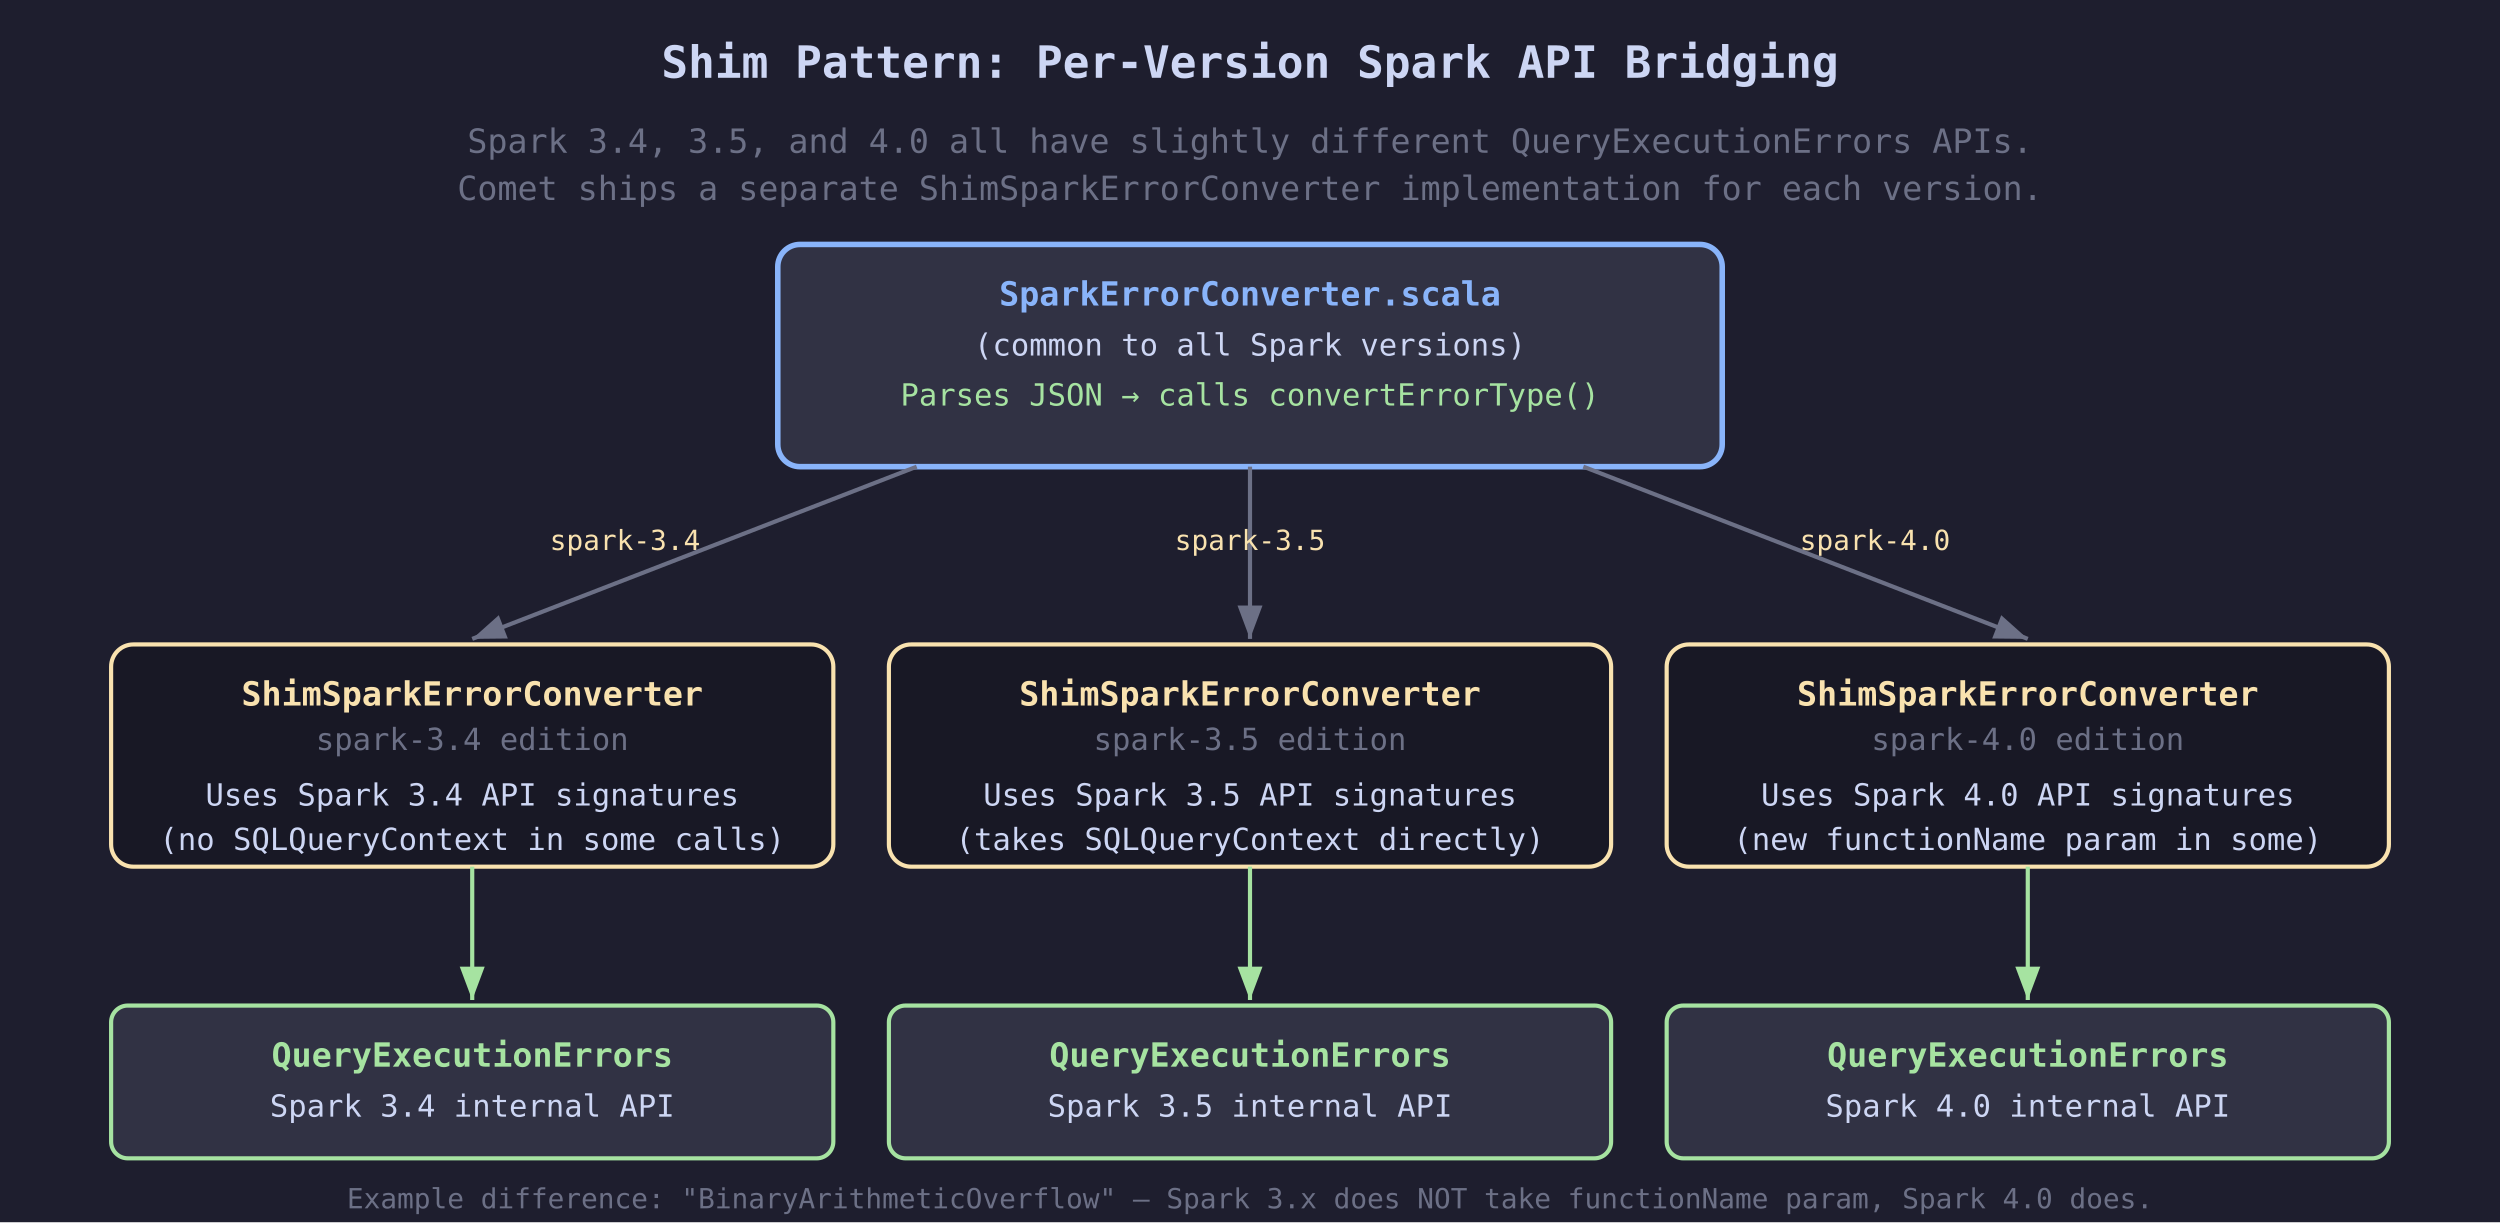
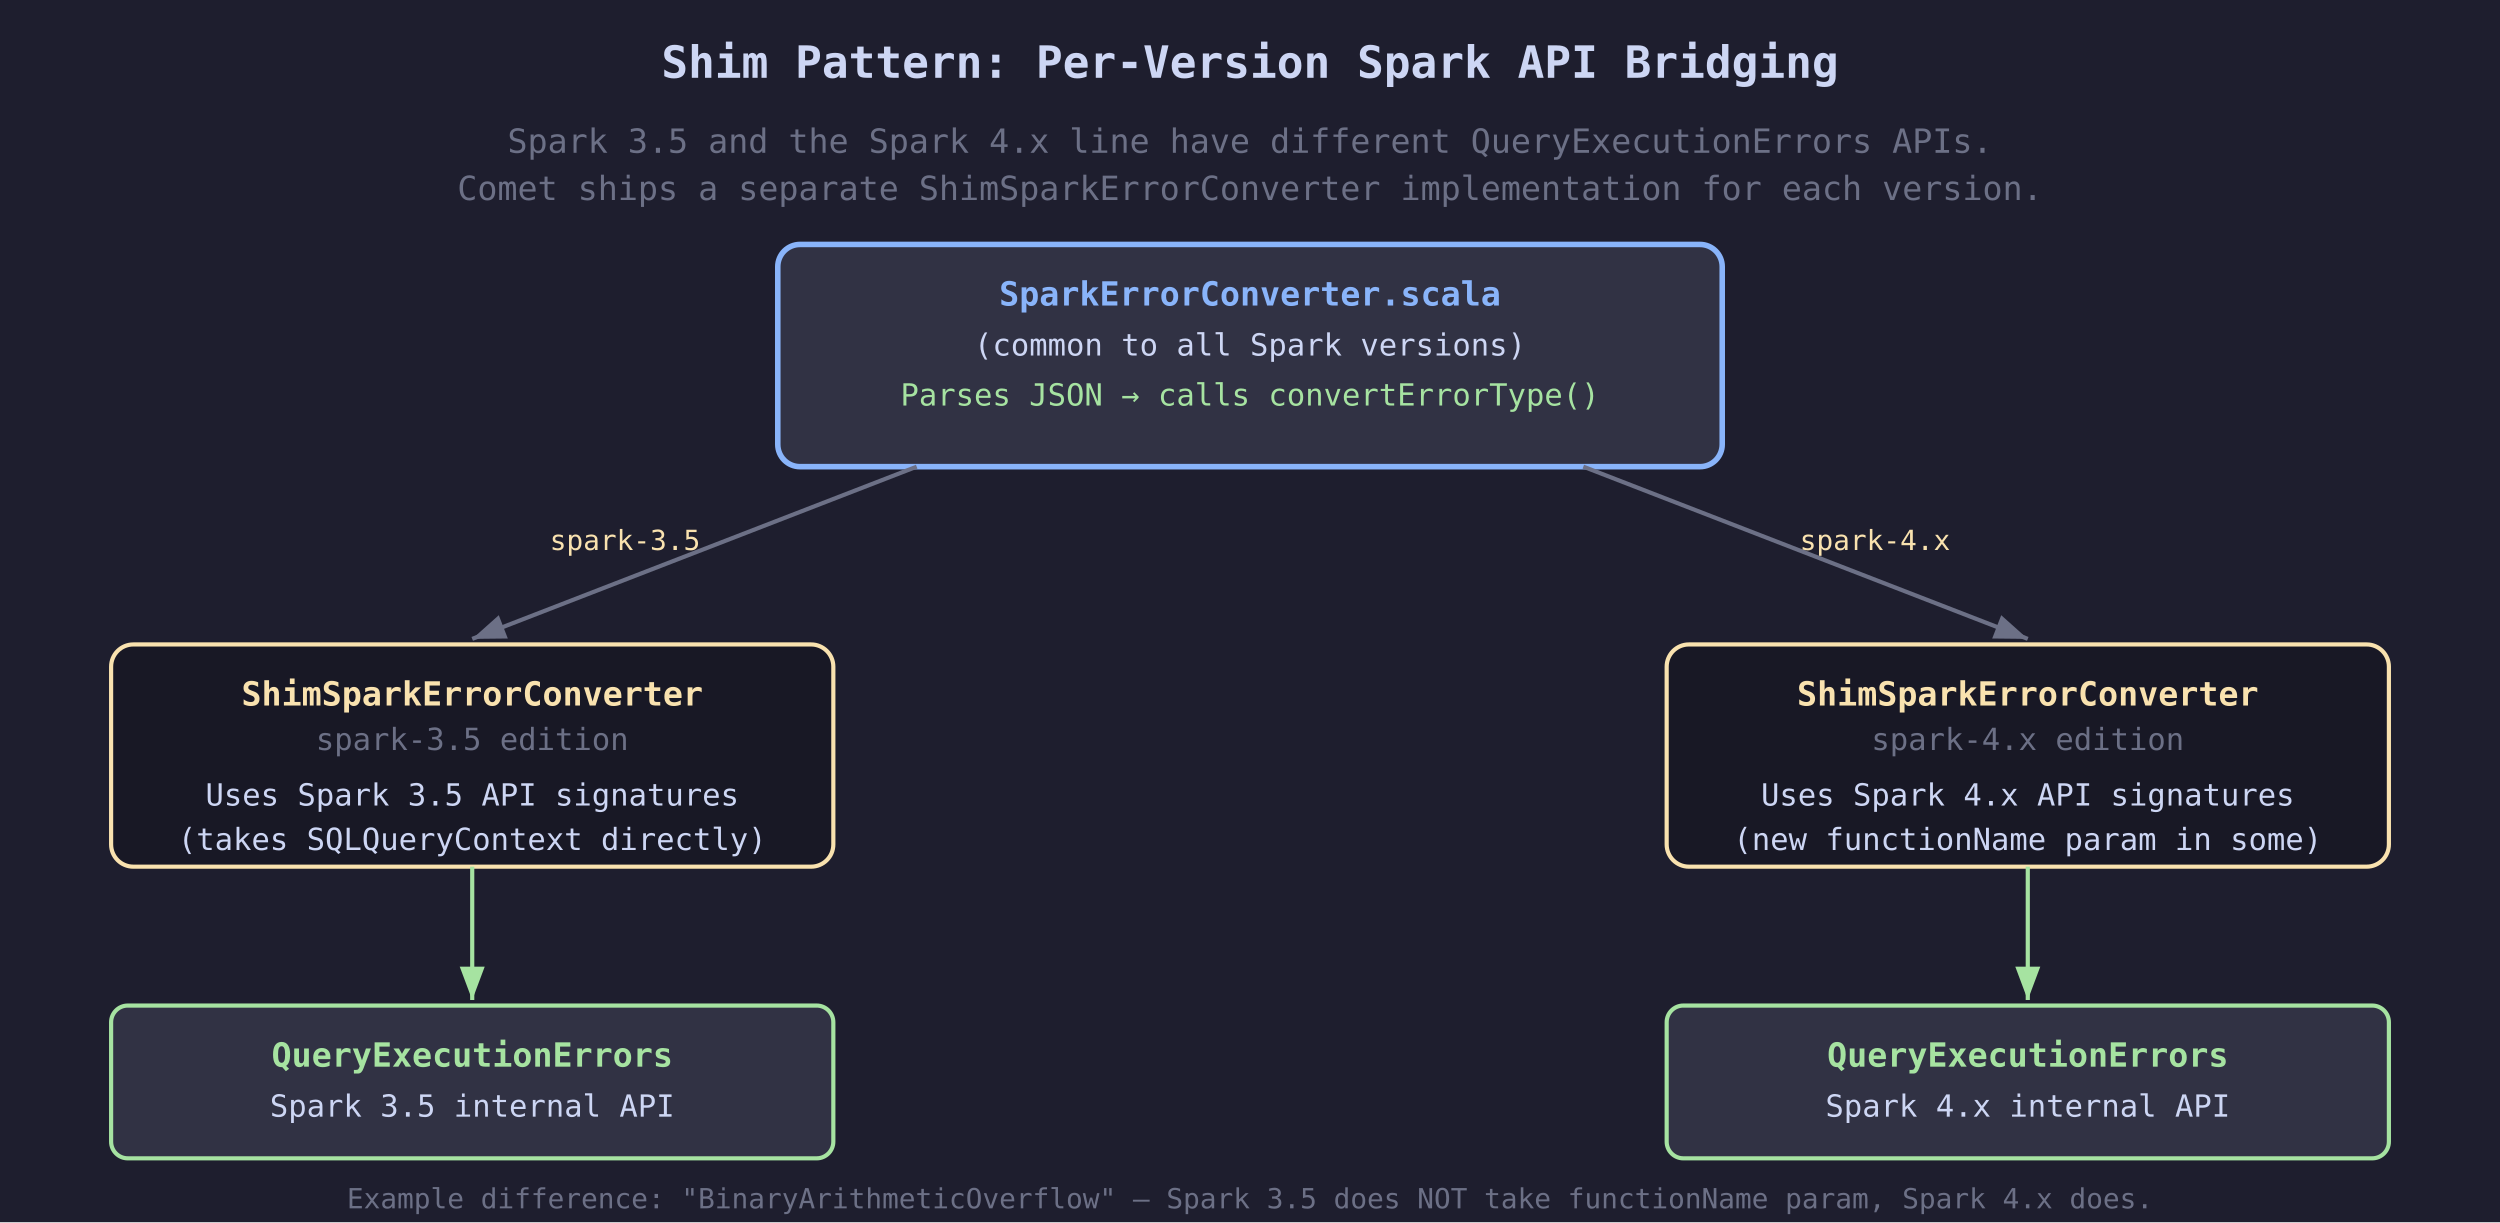
<svg xmlns="http://www.w3.org/2000/svg" viewBox="0 0 900 440" font-family="monospace, sans-serif" font-size="12">
  <rect width="900" height="440" fill="#1e1e2e" />
  <text x="450" y="28" text-anchor="middle" fill="#cdd6f4" font-size="16" font-weight="bold">Shim Pattern: Per-Version Spark API Bridging</text>
-   <text x="450" y="55" text-anchor="middle" fill="#6c7086" font-size="12">Spark 3.4, 3.5, and 4.0 all have slightly different QueryExecutionErrors APIs.</text>
+   <text x="450" y="55" text-anchor="middle" fill="#6c7086" font-size="12">Spark 3.5 and the Spark 4.x line have different QueryExecutionErrors APIs.</text>
  <text x="450" y="72" text-anchor="middle" fill="#6c7086" font-size="12">Comet ships a separate ShimSparkErrorConverter implementation for each version.</text>
  <rect x="280" y="88" width="340" height="80" rx="8" fill="#313244" stroke="#89b4fa" stroke-width="2" />
  <text x="450" y="110" text-anchor="middle" fill="#89b4fa" font-weight="bold">SparkErrorConverter.scala</text>
  <text x="450" y="128" text-anchor="middle" fill="#cdd6f4" font-size="11">(common to all Spark versions)</text>
  <text x="450" y="146" text-anchor="middle" fill="#a6e3a1" font-size="11">Parses JSON → calls convertErrorType()</text>
  <line x1="330" y1="168" x2="170" y2="230" stroke="#6c7086" stroke-width="1.5" marker-end="url(#shimArr)" />
-   <line x1="450" y1="168" x2="450" y2="230" stroke="#6c7086" stroke-width="1.5" marker-end="url(#shimArr)" />
  <line x1="570" y1="168" x2="730" y2="230" stroke="#6c7086" stroke-width="1.5" marker-end="url(#shimArr)" />
-   <text x="225" y="198" text-anchor="middle" fill="#f9e2af" font-size="10">spark-3.4</text>
-   <text x="450" y="198" text-anchor="middle" fill="#f9e2af" font-size="10">spark-3.5</text>
-   <text x="675" y="198" text-anchor="middle" fill="#f9e2af" font-size="10">spark-4.0</text>
+   <text x="225" y="198" text-anchor="middle" fill="#f9e2af" font-size="10">spark-3.5</text>
+   <text x="675" y="198" text-anchor="middle" fill="#f9e2af" font-size="10">spark-4.x</text>
  <rect x="40" y="232" width="260" height="80" rx="8" fill="#181825" stroke="#f9e2af" stroke-width="1.5" />
  <text x="170" y="254" text-anchor="middle" fill="#f9e2af" font-weight="bold">ShimSparkErrorConverter</text>
-   <text x="170" y="270" text-anchor="middle" fill="#6c7086" font-size="11">spark-3.4 edition</text>
-   <text x="170" y="290" text-anchor="middle" fill="#cdd6f4" font-size="11">Uses Spark 3.4 API signatures</text>
-   <text x="170" y="306" text-anchor="middle" fill="#cdd6f4" font-size="11">(no SQLQueryContext in some calls)</text>
-   <rect x="320" y="232" width="260" height="80" rx="8" fill="#181825" stroke="#f9e2af" stroke-width="1.5" />
-   <text x="450" y="254" text-anchor="middle" fill="#f9e2af" font-weight="bold">ShimSparkErrorConverter</text>
-   <text x="450" y="270" text-anchor="middle" fill="#6c7086" font-size="11">spark-3.5 edition</text>
-   <text x="450" y="290" text-anchor="middle" fill="#cdd6f4" font-size="11">Uses Spark 3.5 API signatures</text>
-   <text x="450" y="306" text-anchor="middle" fill="#cdd6f4" font-size="11">(takes SQLQueryContext directly)</text>
+   <text x="170" y="270" text-anchor="middle" fill="#6c7086" font-size="11">spark-3.5 edition</text>
+   <text x="170" y="290" text-anchor="middle" fill="#cdd6f4" font-size="11">Uses Spark 3.5 API signatures</text>
+   <text x="170" y="306" text-anchor="middle" fill="#cdd6f4" font-size="11">(takes SQLQueryContext directly)</text>
  <rect x="600" y="232" width="260" height="80" rx="8" fill="#181825" stroke="#f9e2af" stroke-width="1.5" />
  <text x="730" y="254" text-anchor="middle" fill="#f9e2af" font-weight="bold">ShimSparkErrorConverter</text>
-   <text x="730" y="270" text-anchor="middle" fill="#6c7086" font-size="11">spark-4.0 edition</text>
-   <text x="730" y="290" text-anchor="middle" fill="#cdd6f4" font-size="11">Uses Spark 4.0 API signatures</text>
+   <text x="730" y="270" text-anchor="middle" fill="#6c7086" font-size="11">spark-4.x edition</text>
+   <text x="730" y="290" text-anchor="middle" fill="#cdd6f4" font-size="11">Uses Spark 4.x API signatures</text>
  <text x="730" y="306" text-anchor="middle" fill="#cdd6f4" font-size="11">(new functionName param in some)</text>
  <line x1="170" y1="312" x2="170" y2="360" stroke="#a6e3a1" stroke-width="1.5" marker-end="url(#shimArrGreen)" />
-   <line x1="450" y1="312" x2="450" y2="360" stroke="#a6e3a1" stroke-width="1.5" marker-end="url(#shimArrGreen)" />
  <line x1="730" y1="312" x2="730" y2="360" stroke="#a6e3a1" stroke-width="1.5" marker-end="url(#shimArrGreen)" />
  <rect x="40" y="362" width="260" height="55" rx="6" fill="#313244" stroke="#a6e3a1" stroke-width="1.5" />
  <text x="170" y="384" text-anchor="middle" fill="#a6e3a1" font-weight="bold">QueryExecutionErrors</text>
-   <text x="170" y="402" text-anchor="middle" fill="#cdd6f4" font-size="11">Spark 3.4 internal API</text>
-   <rect x="320" y="362" width="260" height="55" rx="6" fill="#313244" stroke="#a6e3a1" stroke-width="1.5" />
-   <text x="450" y="384" text-anchor="middle" fill="#a6e3a1" font-weight="bold">QueryExecutionErrors</text>
-   <text x="450" y="402" text-anchor="middle" fill="#cdd6f4" font-size="11">Spark 3.5 internal API</text>
+   <text x="170" y="402" text-anchor="middle" fill="#cdd6f4" font-size="11">Spark 3.5 internal API</text>
  <rect x="600" y="362" width="260" height="55" rx="6" fill="#313244" stroke="#a6e3a1" stroke-width="1.5" />
  <text x="730" y="384" text-anchor="middle" fill="#a6e3a1" font-weight="bold">QueryExecutionErrors</text>
-   <text x="730" y="402" text-anchor="middle" fill="#cdd6f4" font-size="11">Spark 4.0 internal API</text>
-   <text x="450" y="435" text-anchor="middle" fill="#6c7086" font-size="10">Example difference: "BinaryArithmeticOverflow" — Spark 3.x does NOT take functionName param, Spark 4.0 does.</text>
+   <text x="730" y="402" text-anchor="middle" fill="#cdd6f4" font-size="11">Spark 4.x internal API</text>
+   <text x="450" y="435" text-anchor="middle" fill="#6c7086" font-size="10">Example difference: "BinaryArithmeticOverflow" — Spark 3.5 does NOT take functionName param, Spark 4.x does.</text>
  <defs>
    <marker id="shimArr" markerWidth="8" markerHeight="6" refX="8" refY="3" orient="auto">
      <polygon points="0 0, 8 3, 0 6" fill="#6c7086" />
    </marker>
    <marker id="shimArrGreen" markerWidth="8" markerHeight="6" refX="8" refY="3" orient="auto">
      <polygon points="0 0, 8 3, 0 6" fill="#a6e3a1" />
    </marker>
  </defs>
</svg>
